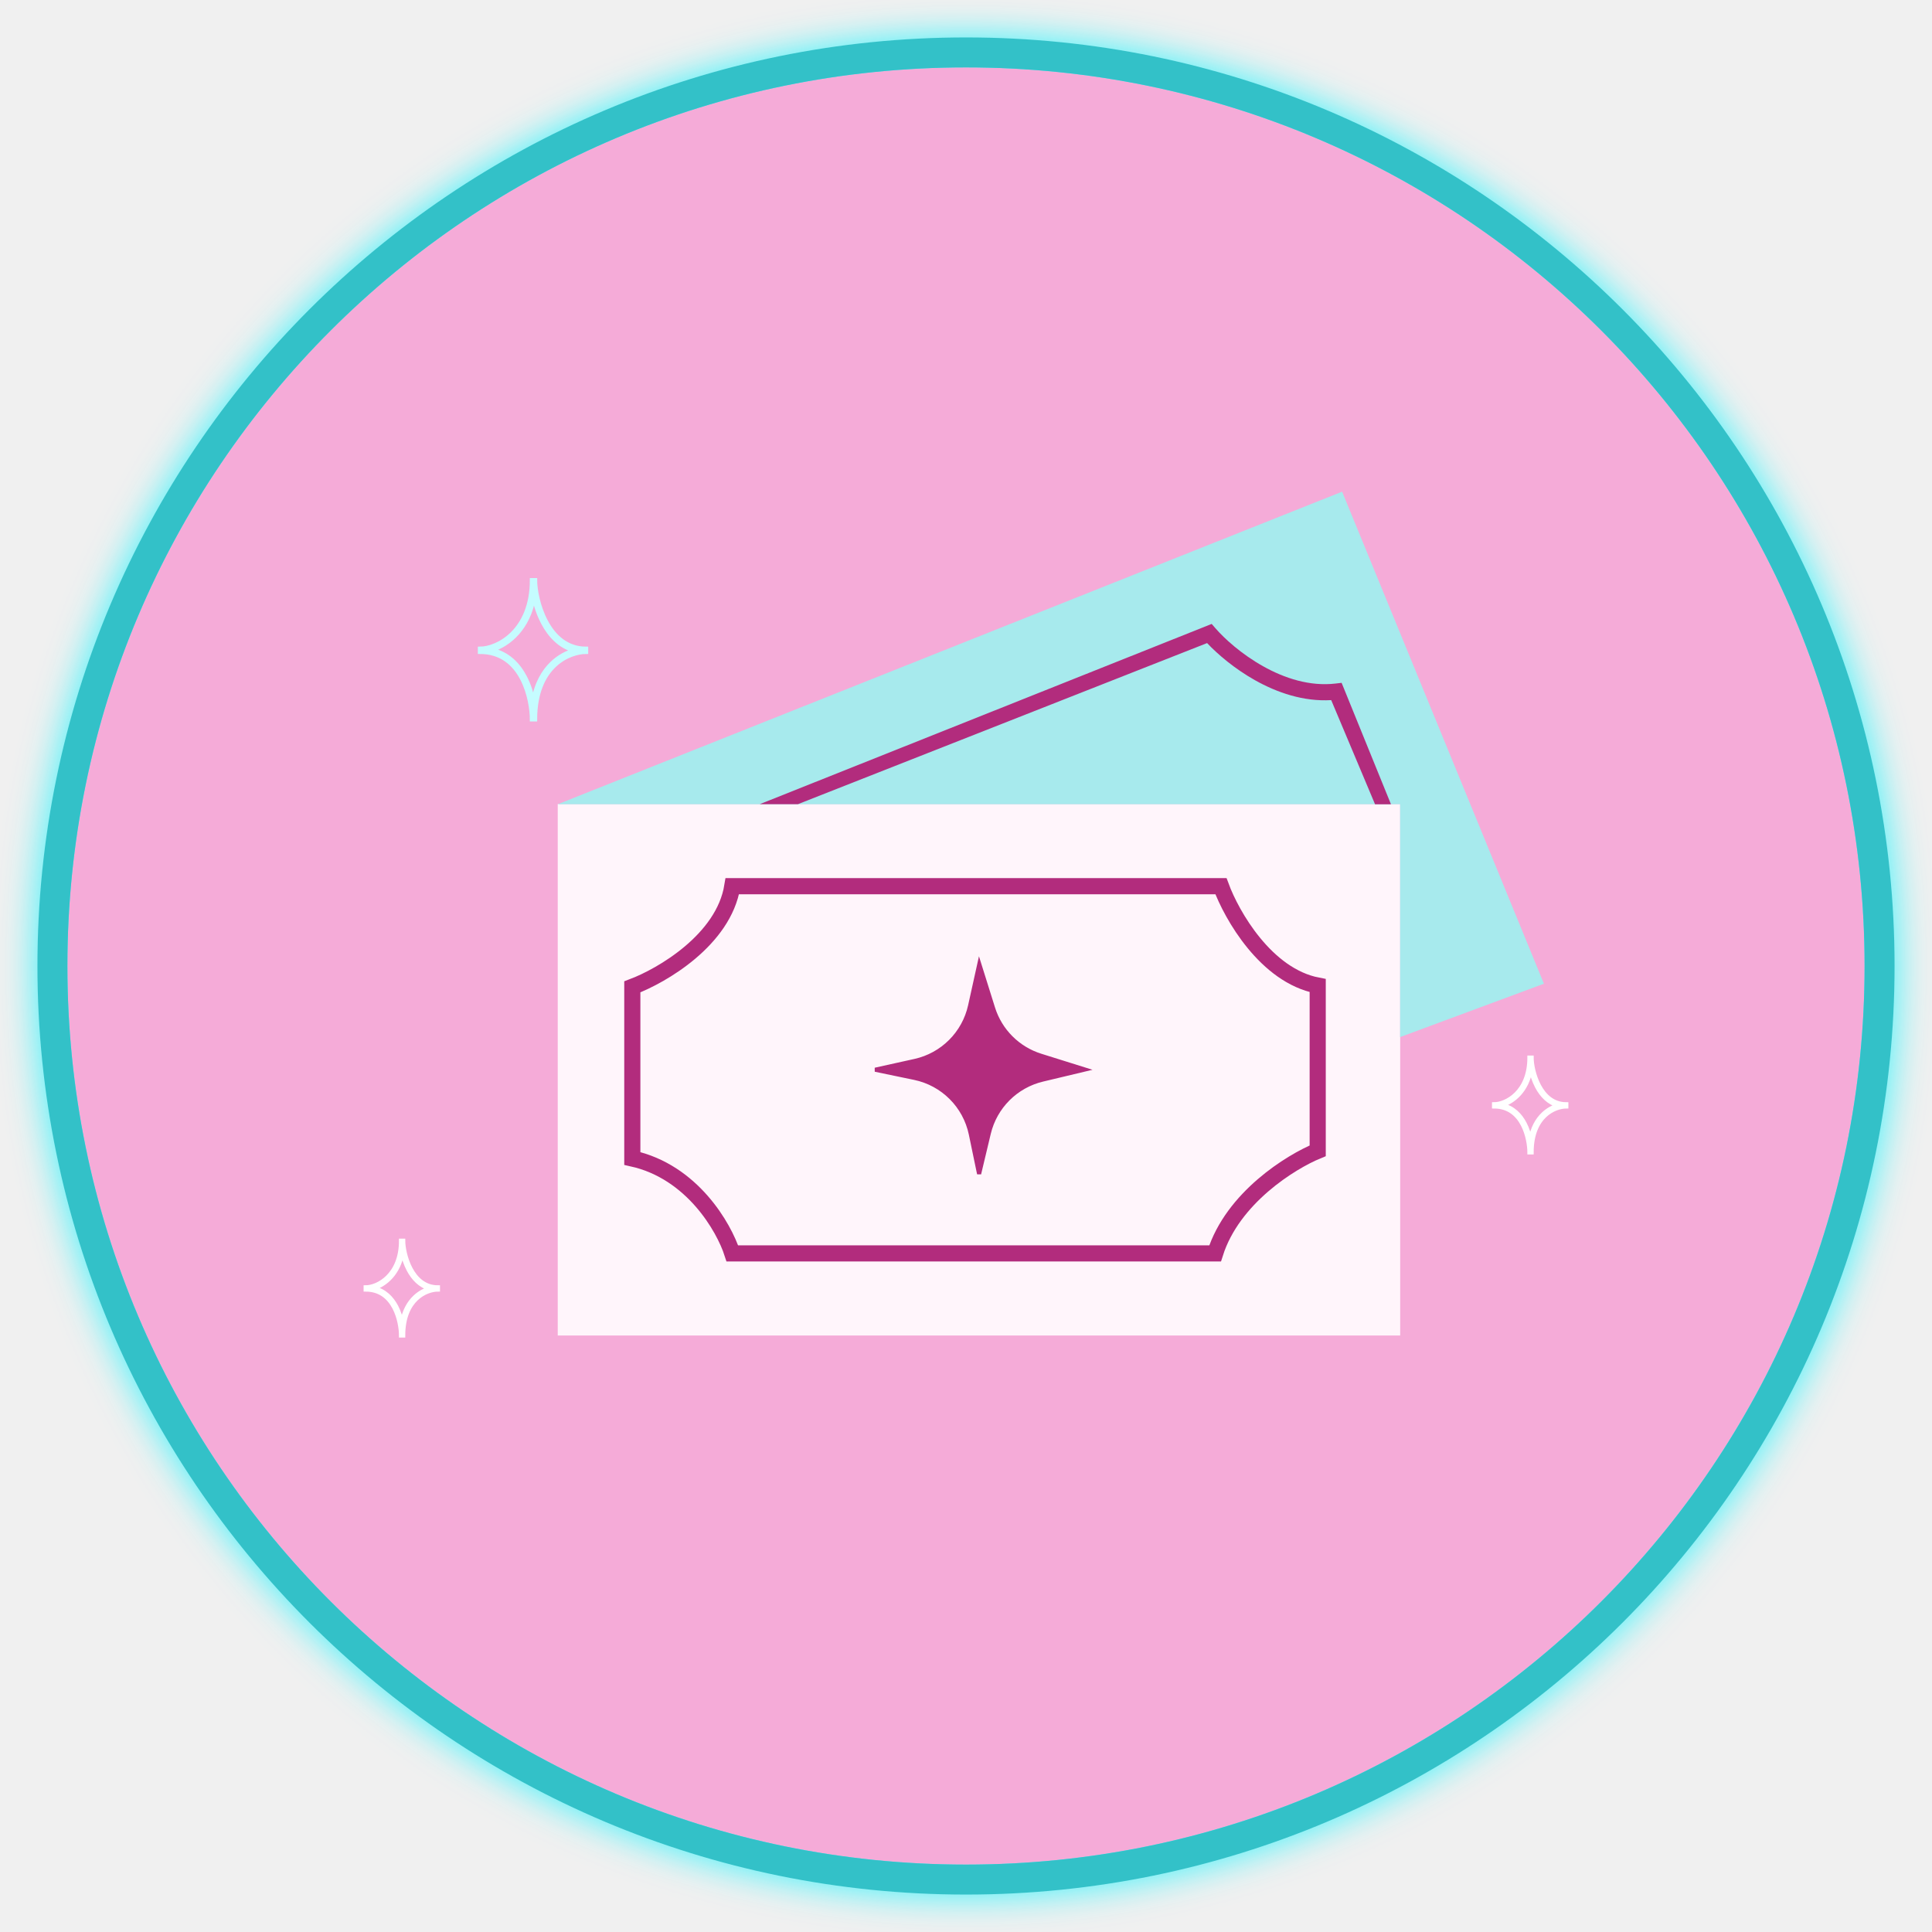
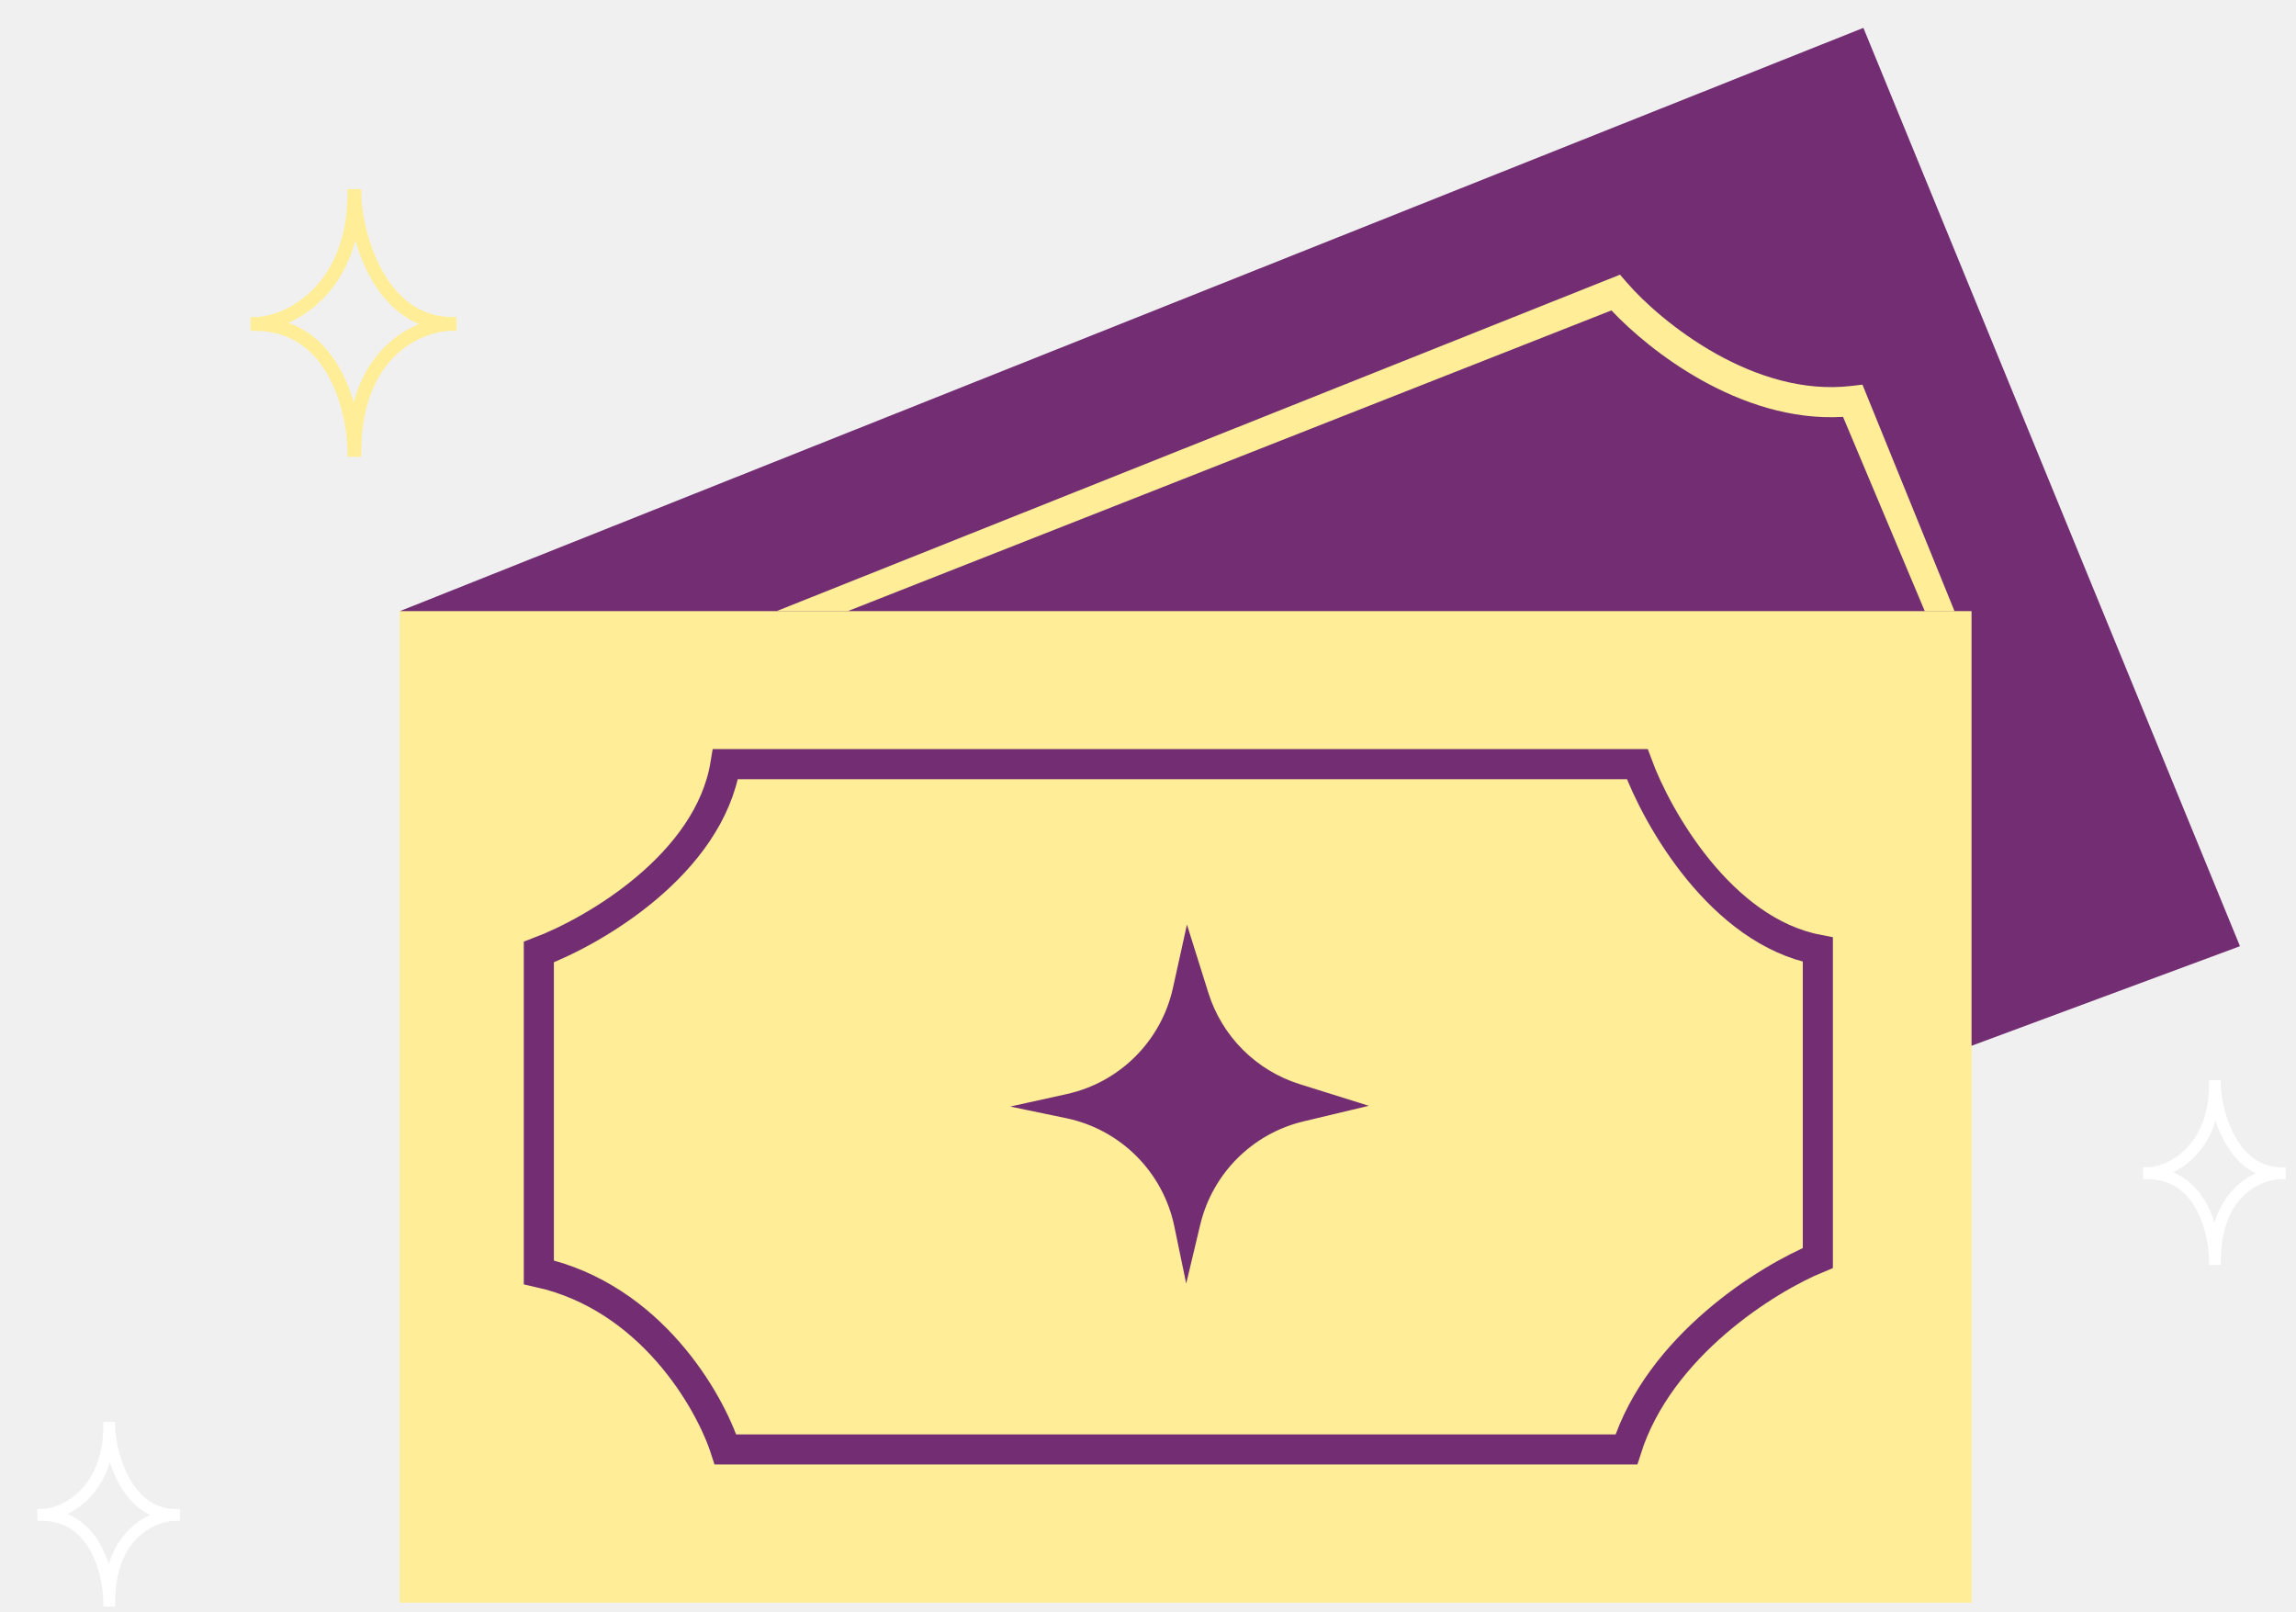
- <svg xmlns="http://www.w3.org/2000/svg" width="258" height="258" viewBox="0 0 258 258" fill="none">
-   <g filter="url(#filter0_d_213_1328)">
-     <circle cx="129" cy="129" r="120" fill="#F5ABD8" />
-     <circle cx="129" cy="129" r="122" stroke="#33C1C8" stroke-width="4" />
-   </g>
-   <path d="M74.481 178.342L74.481 107.369L186.981 107.369V178.342H74.481Z" fill="#FFF5FB" />
-   <path d="M97.795 118.343C96.624 125.512 88.403 130.291 84.439 131.785V154.703C92.433 156.477 96.674 163.892 97.795 167.377H162.268C164.622 159.948 172.381 155.149 175.967 153.678V131.613C169.053 130.289 164.473 122.215 163.047 118.343L97.795 118.343Z" stroke="#B22C7D" stroke-width="2.154" stroke-linecap="square" />
-   <path d="M179.226 65.659L74.497 107.394L186.968 107.394V138.495L206.178 131.367L179.226 65.659Z" fill="#A7EAED" />
-   <path fill-rule="evenodd" clip-rule="evenodd" d="M161.809 83.319L162.309 83.896C163.508 85.282 165.791 87.356 168.667 88.968C171.545 90.583 174.919 91.682 178.344 91.282L179.16 91.187L185.749 107.401H183.623L177.77 93.494C174.037 93.713 170.508 92.471 167.613 90.847C164.866 89.306 162.614 87.38 161.196 85.876L106.552 107.391H101.456L161.809 83.319Z" fill="#B22C7D" />
-   <path d="M129.549 134.303L130.776 128.76L132.613 134.621C133.564 137.653 135.939 140.028 138.973 140.977L144.868 142.823L139.228 144.169C135.669 145.018 132.891 147.795 132.041 151.352L130.749 156.763L129.648 151.465C128.862 147.683 125.905 144.727 122.121 143.941L116.869 142.851L122.171 141.678C125.856 140.863 128.734 137.986 129.549 134.303Z" fill="#B22C7D" stroke="#B22C7D" stroke-width="0.547" />
-   <path fill-rule="evenodd" clip-rule="evenodd" d="M64.085 87.058V86.626C66.424 86.626 71.028 84.292 71.028 77.469H71.459C71.459 78.695 71.852 81.003 72.913 82.998C73.971 84.988 75.669 86.626 78.275 86.626V87.058C77.154 87.058 75.451 87.518 74.029 88.87C72.614 90.217 71.459 92.466 71.459 96.077H71.028C71.028 94.826 70.732 92.554 69.709 90.604C68.69 88.663 66.964 87.058 64.085 87.058ZM71.211 93.695C71.6 91.313 72.571 89.663 73.732 88.558C74.677 87.659 75.742 87.128 76.706 86.857C74.754 86.334 73.412 84.856 72.532 83.2C71.916 82.043 71.519 80.788 71.287 79.681C70.589 83.964 67.893 86.1 65.668 86.795C67.825 87.278 69.218 88.74 70.091 90.404C70.656 91.48 71.006 92.645 71.211 93.695Z" fill="#C5FCFF" stroke="#C5FCFF" stroke-width="0.547" stroke-linecap="round" />
-   <path fill-rule="evenodd" clip-rule="evenodd" d="M199.515 147.757V147.463C201.107 147.463 204.239 145.875 204.239 141.232H204.533C204.533 142.067 204.8 143.637 205.522 144.994C206.242 146.349 207.398 147.463 209.17 147.463V147.757C208.408 147.757 207.249 148.07 206.282 148.99C205.318 149.907 204.533 151.437 204.533 153.894H204.239C204.239 153.043 204.038 151.497 203.342 150.17C202.649 148.849 201.474 147.757 199.515 147.757ZM204.364 152.273C204.629 150.652 205.289 149.529 206.079 148.778C206.722 148.166 207.447 147.805 208.103 147.62C206.774 147.265 205.862 146.259 205.262 145.132C204.844 144.345 204.573 143.49 204.416 142.737C203.941 145.652 202.106 147.105 200.593 147.578C202.06 147.907 203.008 148.902 203.602 150.033C203.986 150.766 204.224 151.558 204.364 152.273Z" fill="white" stroke="white" stroke-width="0.547" stroke-linecap="round" />
-   <path fill-rule="evenodd" clip-rule="evenodd" d="M48.827 172.206V171.912C50.419 171.912 53.551 170.324 53.551 165.681H53.845C53.845 166.515 54.112 168.086 54.834 169.443C55.554 170.797 56.71 171.912 58.483 171.912V172.206C57.72 172.206 56.561 172.519 55.594 173.439C54.631 174.355 53.845 175.885 53.845 178.343H53.551C53.551 177.492 53.351 175.946 52.654 174.619C51.961 173.298 50.786 172.206 48.827 172.206ZM53.676 176.722C53.941 175.101 54.602 173.978 55.392 173.226C56.035 172.615 56.759 172.253 57.415 172.069C56.087 171.713 55.174 170.707 54.575 169.581C54.156 168.794 53.886 167.939 53.728 167.186C53.253 170.1 51.419 171.554 49.905 172.027C51.372 172.355 52.32 173.35 52.914 174.482C53.298 175.214 53.537 176.007 53.676 176.722Z" fill="white" stroke="white" stroke-width="0.547" stroke-linecap="round" />
-   <defs>
-     <filter id="filter0_d_213_1328" x="0" y="0" width="258" height="258" filterUnits="userSpaceOnUse" color-interpolation-filters="sRGB">
-       <feFlood flood-opacity="0" result="BackgroundImageFix" />
-       <feColorMatrix in="SourceAlpha" type="matrix" values="0 0 0 0 0 0 0 0 0 0 0 0 0 0 0 0 0 0 127 0" result="hardAlpha" />
-       <feOffset />
-       <feGaussianBlur stdDeviation="2.5" />
-       <feColorMatrix type="matrix" values="0 0 0 0 0 0 0 0 0 0.957 0 0 0 0 1 0 0 0 0.76 0" />
-       <feBlend mode="normal" in2="BackgroundImageFix" result="effect1_dropShadow_213_1328" />
-       <feBlend mode="normal" in="SourceGraphic" in2="effect1_dropShadow_213_1328" result="shape" />
-     </filter>
-   </defs>
+ <svg xmlns="http://www.w3.org/2000/svg" width="57" height="40" viewBox="0 0 57 40" fill="none">
+   <path d="M9.922 39.783L9.922 15.161L48.95 15.161L48.95 39.783L9.922 39.783Z" fill="#FFEE97" />
+   <path d="M18.01 18.968C17.603 21.456 14.752 23.114 13.377 23.632L13.377 31.582C16.149 32.198 17.621 34.77 18.01 35.979H40.376C41.193 33.402 43.885 31.737 45.129 31.227V23.572C42.73 23.113 41.141 20.312 40.647 18.968L18.01 18.968Z" stroke="#732D72" stroke-width="0.747" stroke-linecap="square" />
+   <path d="M46.26 0.692L9.927 15.17L48.945 15.17L48.945 25.959L55.609 23.487L46.26 0.692Z" fill="#732D72" />
+   <path fill-rule="evenodd" clip-rule="evenodd" d="M40.218 6.818L40.391 7.018C40.807 7.499 41.599 8.218 42.597 8.778C43.595 9.338 44.766 9.719 45.954 9.581L46.237 9.548L48.523 15.172H47.785L45.755 10.348C44.46 10.424 43.236 9.993 42.231 9.43C41.278 8.895 40.497 8.227 40.005 7.705L21.048 15.169H19.28L40.218 6.818Z" fill="#FFEE97" />
+   <path d="M29.026 24.505L29.451 22.582L30.089 24.615C30.418 25.667 31.242 26.491 32.295 26.821L34.34 27.461L32.383 27.928C31.149 28.222 30.185 29.186 29.89 30.42L29.442 32.297L29.06 30.459C28.787 29.147 27.762 28.121 26.449 27.849L24.627 27.47L26.466 27.064C27.744 26.781 28.743 25.783 29.026 24.505Z" fill="#732D72" stroke="#FFEE97" stroke-width="0.19" />
+   <path fill-rule="evenodd" clip-rule="evenodd" d="M6.314 8.115V7.966C7.126 7.966 8.723 7.156 8.723 4.789H8.873C8.873 5.214 9.009 6.015 9.377 6.707C9.744 7.397 10.334 7.966 11.237 7.966V8.115C10.849 8.115 10.258 8.275 9.764 8.744C9.273 9.211 8.873 9.992 8.873 11.244H8.723C8.723 10.81 8.621 10.022 8.266 9.346C7.912 8.672 7.313 8.115 6.314 8.115ZM8.787 10.418C8.922 9.592 9.258 9.019 9.661 8.636C9.989 8.324 10.359 8.14 10.693 8.046C10.016 7.865 9.55 7.352 9.245 6.777C9.032 6.376 8.893 5.94 8.813 5.556C8.571 7.042 7.636 7.783 6.864 8.024C7.612 8.192 8.095 8.699 8.398 9.276C8.594 9.65 8.716 10.054 8.787 10.418Z" fill="#FFEE97" stroke="#FFEE97" stroke-width="0.19" stroke-linecap="round" />
+   <path fill-rule="evenodd" clip-rule="evenodd" d="M53.298 29.173V29.071C53.85 29.071 54.937 28.52 54.937 26.909H55.039C55.039 27.199 55.131 27.743 55.382 28.214C55.632 28.684 56.032 29.071 56.648 29.071V29.173C56.383 29.173 55.981 29.281 55.645 29.601C55.311 29.918 55.039 30.449 55.039 31.302H54.937C54.937 31.006 54.867 30.47 54.626 30.01C54.385 29.552 53.978 29.173 53.298 29.173ZM54.98 30.739C55.072 30.177 55.301 29.788 55.575 29.527C55.798 29.314 56.05 29.189 56.277 29.125C55.816 29.002 55.5 28.653 55.292 28.262C55.147 27.989 55.053 27.692 54.998 27.431C54.833 28.442 54.197 28.946 53.672 29.111C54.181 29.225 54.51 29.57 54.716 29.962C54.849 30.216 54.932 30.491 54.98 30.739Z" fill="white" stroke="white" stroke-width="0.19" stroke-linecap="round" />
+   <path fill-rule="evenodd" clip-rule="evenodd" d="M1.022 37.654V37.553C1.574 37.553 2.661 37.002 2.661 35.391H2.763C2.763 35.68 2.856 36.225 3.106 36.696C3.356 37.166 3.757 37.553 4.372 37.553V37.654C4.107 37.654 3.705 37.763 3.37 38.082C3.035 38.4 2.763 38.931 2.763 39.783H2.661C2.661 39.488 2.591 38.952 2.35 38.491C2.109 38.033 1.702 37.654 1.022 37.654ZM2.704 39.221C2.796 38.659 3.025 38.269 3.299 38.008C3.522 37.796 3.774 37.671 4.001 37.607C3.541 37.484 3.224 37.135 3.016 36.744C2.871 36.471 2.777 36.174 2.722 35.913C2.557 36.924 1.921 37.428 1.396 37.592C1.905 37.706 2.234 38.051 2.44 38.444C2.573 38.698 2.656 38.973 2.704 39.221Z" fill="white" stroke="white" stroke-width="0.19" stroke-linecap="round" />
</svg>
